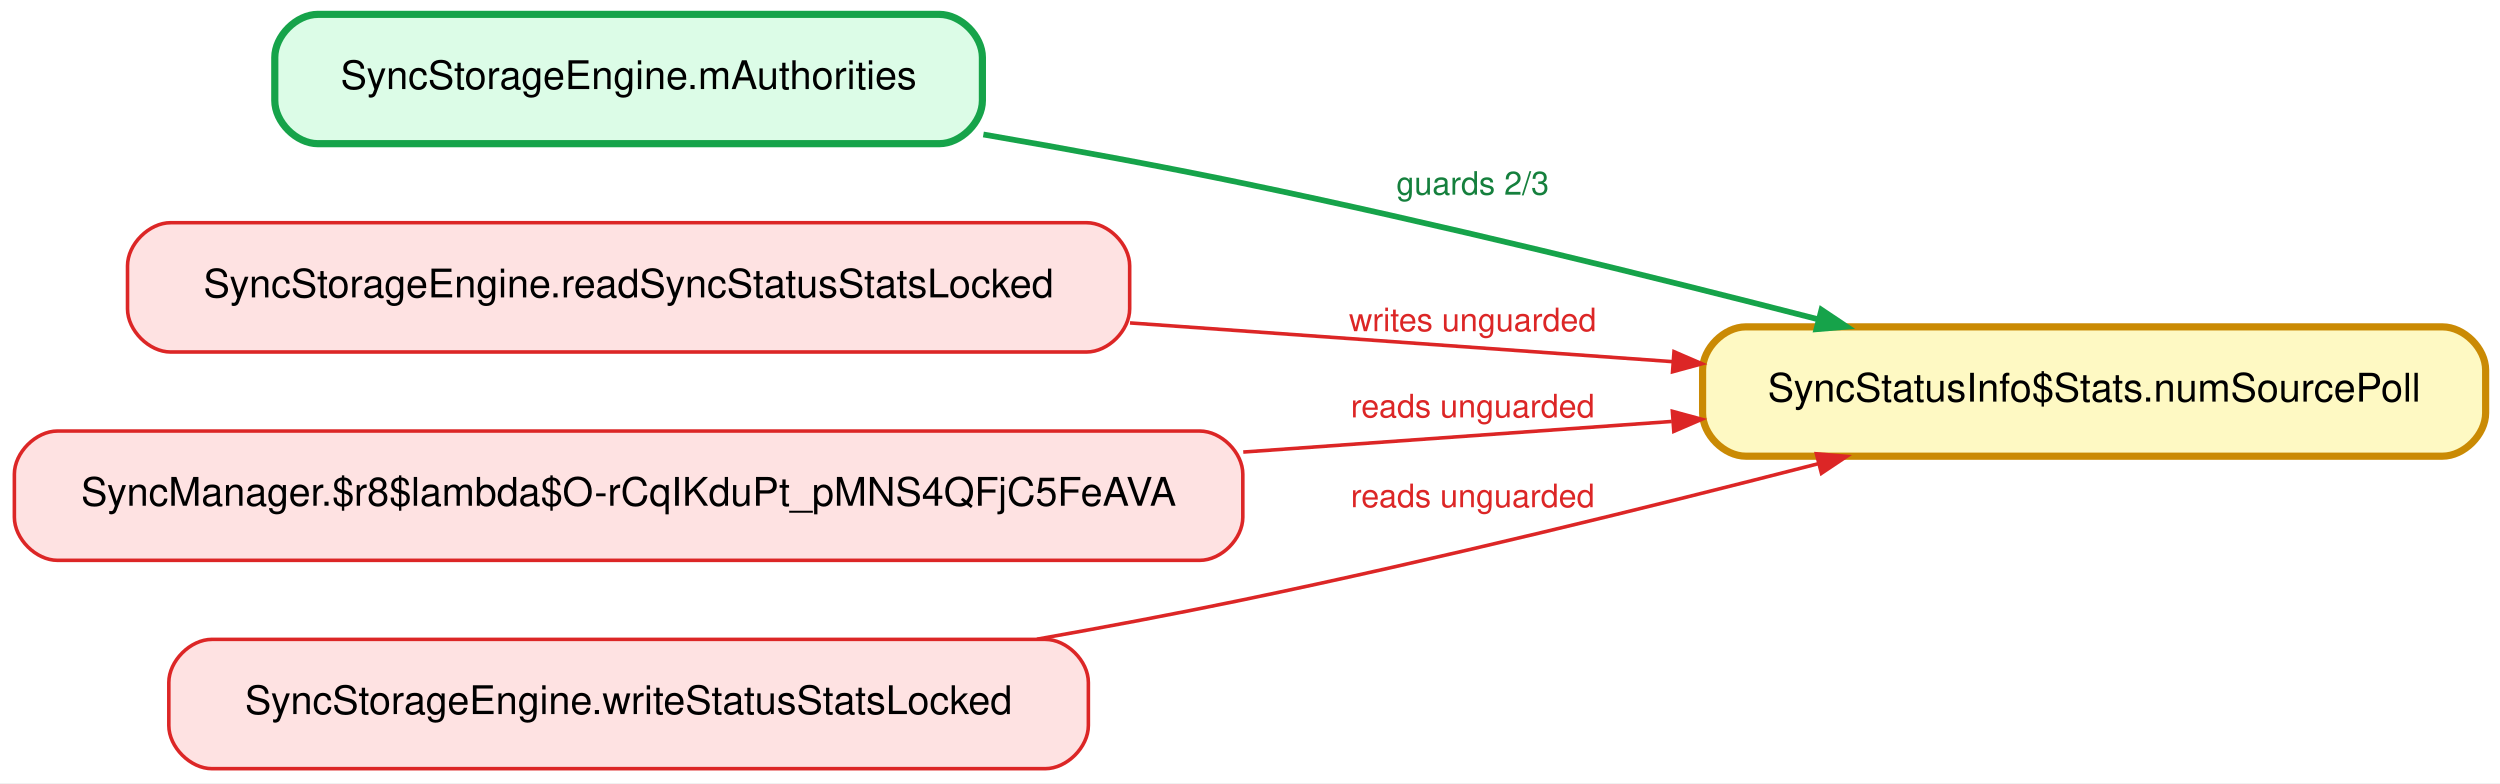
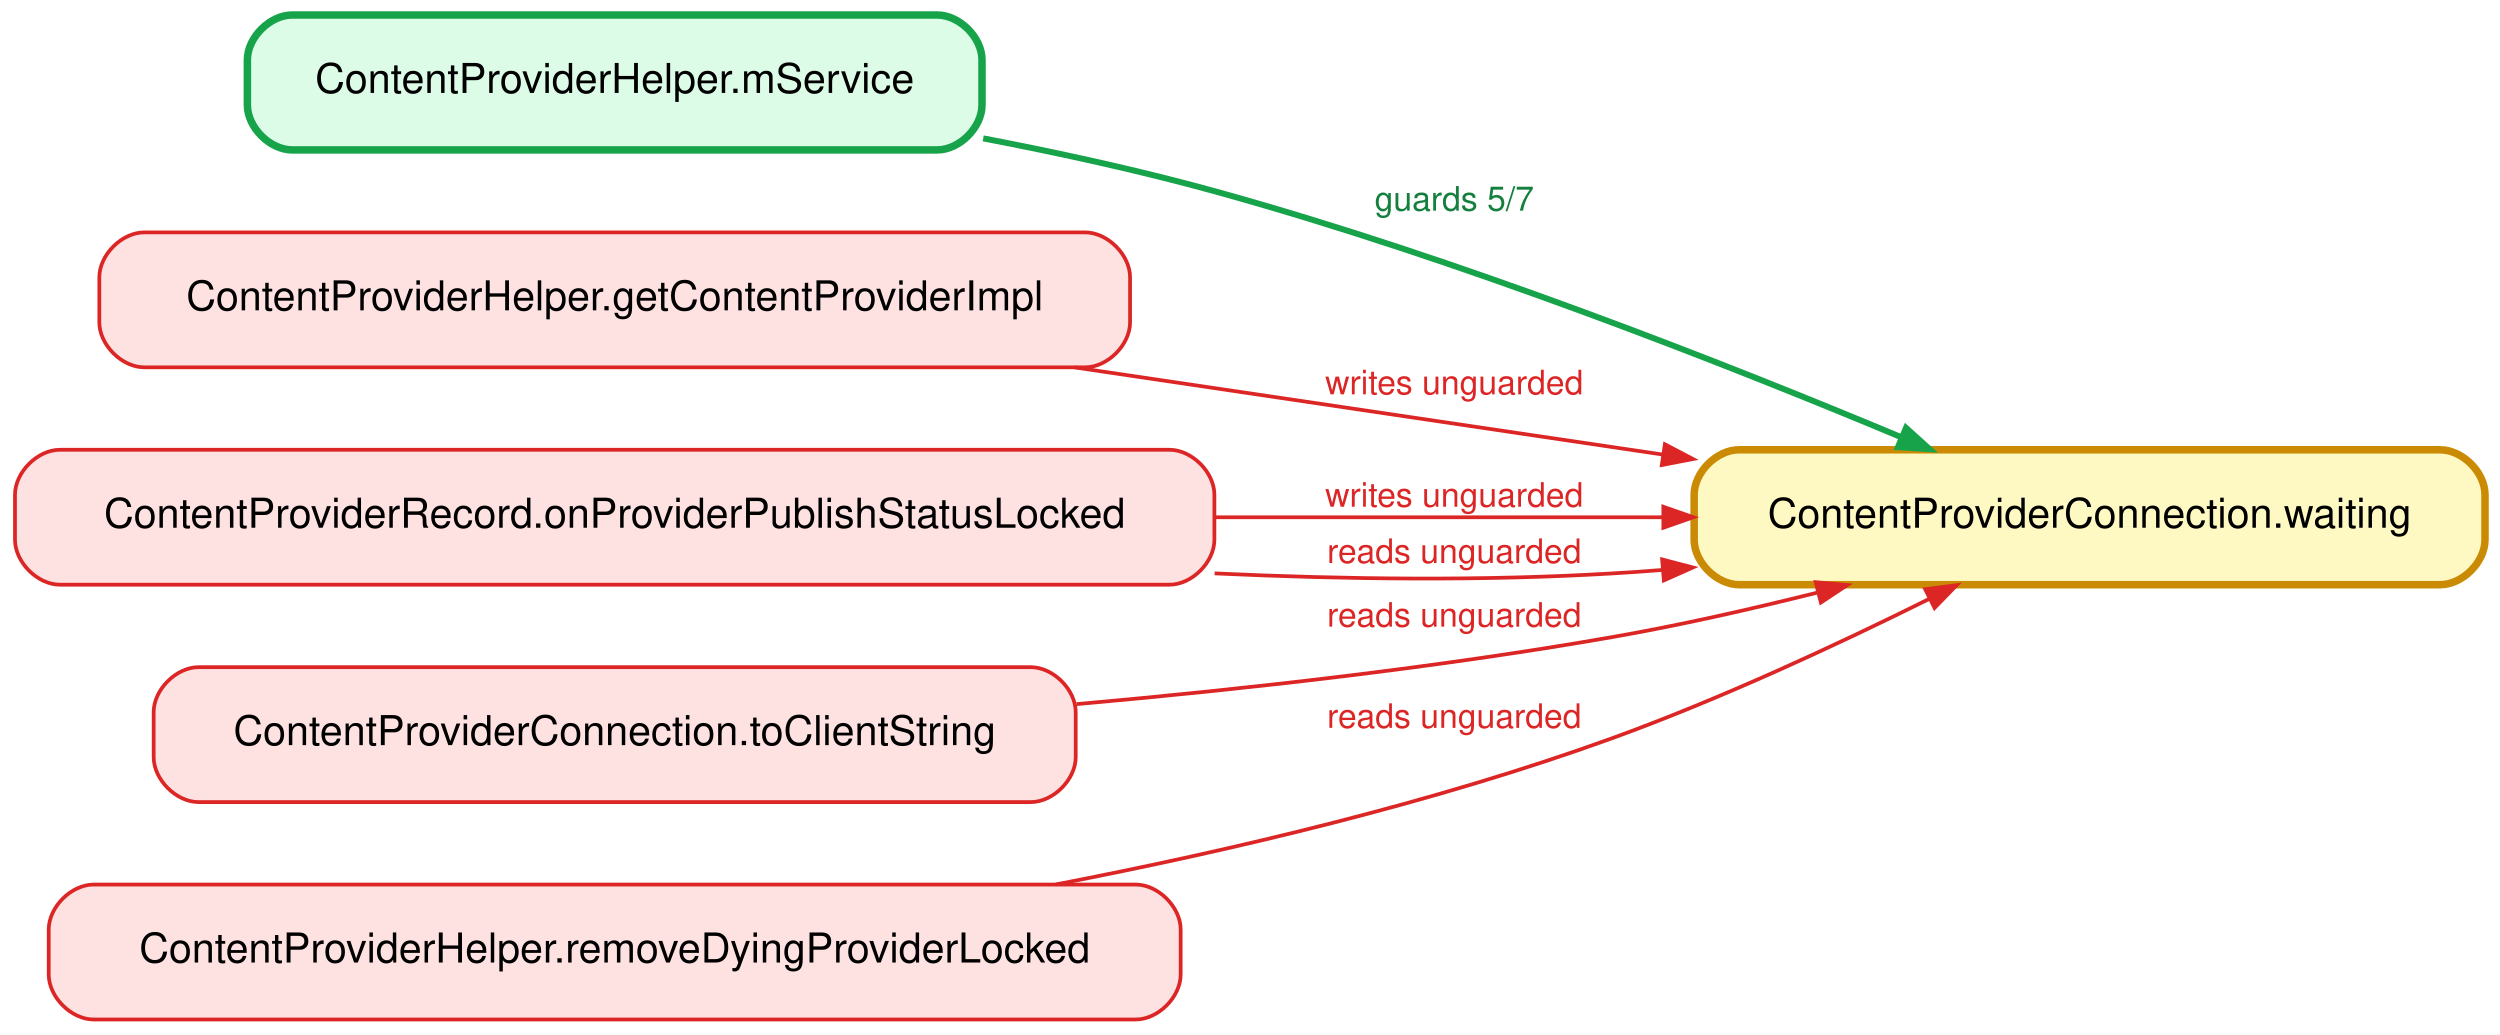
- <svg xmlns="http://www.w3.org/2000/svg" width="696pt" height="218pt" viewBox="0.00 0.00 696.00 218.00">
-   <g id="graph0" class="graph" transform="scale(1 1) rotate(0) translate(4 214)">
-     <polygon fill="white" stroke="transparent" points="-4,4 -4,-214 692,-214 692,4 -4,4" />
+ <svg xmlns="http://www.w3.org/2000/svg" width="667pt" height="276pt" viewBox="0.00 0.00 667.00 276.00">
+   <g id="graph0" class="graph" transform="scale(1 1) rotate(0) translate(4 272)">
+     <polygon fill="white" stroke="transparent" points="-4,4 -4,-272 663,-272 663,4 -4,4" />
    <g id="node1" class="node">
-       <path fill="#fef9c3" stroke="#ca8a04" stroke-width="2" d="M676,-123C676,-123 482,-123 482,-123 476,-123 470,-117 470,-111 470,-111 470,-99 470,-99 470,-93 476,-87 482,-87 482,-87 676,-87 676,-87 682,-87 688,-93 688,-99 688,-99 688,-111 688,-111 688,-117 682,-123 676,-123" />
-       <text text-anchor="middle" x="579" y="-102.2" font-family="Helvetica,sans-Serif" font-size="11.00">SyncStatusInfo$Stats.numSourcePoll</text>
+       <path fill="#fef9c3" stroke="#ca8a04" stroke-width="2" d="M647,-152C647,-152 460,-152 460,-152 454,-152 448,-146 448,-140 448,-140 448,-128 448,-128 448,-122 454,-116 460,-116 460,-116 647,-116 647,-116 653,-116 659,-122 659,-128 659,-128 659,-140 659,-140 659,-146 653,-152 647,-152" />
+       <text text-anchor="middle" x="553.5" y="-131.2" font-family="Helvetica,sans-Serif" font-size="11.00">ContentProviderConnection.waiting</text>
    </g>
    <g id="node2" class="node">
-       <path fill="#dcfce7" stroke="#16a34a" stroke-width="2" d="M257.5,-210C257.5,-210 84.5,-210 84.5,-210 78.5,-210 72.5,-204 72.5,-198 72.5,-198 72.5,-186 72.5,-186 72.5,-180 78.5,-174 84.5,-174 84.5,-174 257.5,-174 257.5,-174 263.5,-174 269.5,-180 269.5,-186 269.5,-186 269.5,-198 269.5,-198 269.5,-204 263.5,-210 257.5,-210" />
-       <text text-anchor="middle" x="171" y="-189.2" font-family="Helvetica,sans-Serif" font-size="11.00">SyncStorageEngine.mAuthorities</text>
+       <path fill="#dcfce7" stroke="#16a34a" stroke-width="2" d="M246,-268C246,-268 74,-268 74,-268 68,-268 62,-262 62,-256 62,-256 62,-244 62,-244 62,-238 68,-232 74,-232 74,-232 246,-232 246,-232 252,-232 258,-238 258,-244 258,-244 258,-256 258,-256 258,-262 252,-268 246,-268" />
+       <text text-anchor="middle" x="160" y="-247.2" font-family="Helvetica,sans-Serif" font-size="11.00">ContentProviderHelper.mService</text>
    </g>
    <g id="edge1" class="edge">
-       <path fill="none" stroke="#16a34a" stroke-width="1.6" d="M269.77,-176.56C293.47,-172.48 318.7,-167.84 342,-163 395.89,-151.8 456.14,-136.95 502.27,-125.08" />
-       <polygon fill="#16a34a" stroke="#16a34a" stroke-width="1.6" points="503.09,-127.76 510.13,-123.05 501.69,-122.34 503.09,-127.76" />
-       <text text-anchor="middle" x="406" y="-159.8" font-family="Helvetica,sans-Serif" font-size="9.00" fill="#15803d"> guards 2/3</text>
+       <path fill="none" stroke="#16a34a" stroke-width="1.6" d="M258.32,-235.08C278.84,-231.15 300.25,-226.45 320,-221 384.74,-203.14 456.81,-174.79 503.3,-155.33" />
+       <polygon fill="#16a34a" stroke="#16a34a" stroke-width="1.6" points="504.53,-157.85 510.82,-152.17 502.36,-152.69 504.53,-157.85" />
+       <text text-anchor="middle" x="384" y="-215.8" font-family="Helvetica,sans-Serif" font-size="9.00" fill="#15803d"> guards 5/7</text>
    </g>
    <g id="node3" class="node">
-       <path fill="#fee2e2" stroke="#dc2626" d="M298.5,-152C298.5,-152 43.5,-152 43.5,-152 37.5,-152 31.5,-146 31.5,-140 31.5,-140 31.5,-128 31.5,-128 31.5,-122 37.5,-116 43.5,-116 43.5,-116 298.5,-116 298.5,-116 304.5,-116 310.5,-122 310.5,-128 310.5,-128 310.5,-140 310.5,-140 310.5,-146 304.5,-152 298.5,-152" />
-       <text text-anchor="middle" x="171" y="-131.2" font-family="Helvetica,sans-Serif" font-size="11.00">SyncStorageEngine.readSyncStatusStatsLocked</text>
+       <path fill="#fee2e2" stroke="#dc2626" d="M285.5,-210C285.5,-210 34.5,-210 34.5,-210 28.5,-210 22.5,-204 22.5,-198 22.5,-198 22.5,-186 22.5,-186 22.5,-180 28.5,-174 34.5,-174 34.5,-174 285.5,-174 285.5,-174 291.5,-174 297.5,-180 297.5,-186 297.5,-186 297.5,-198 297.5,-198 297.5,-204 291.5,-210 285.5,-210" />
+       <text text-anchor="middle" x="160" y="-189.2" font-family="Helvetica,sans-Serif" font-size="11.00">ContentProviderHelper.getContentProviderImpl</text>
    </g>
    <g id="edge2" class="edge">
-       <path fill="none" stroke="#dc2626" d="M310.59,-124.1C359.77,-120.59 414.59,-116.67 461.72,-113.31" />
-       <polygon fill="#dc2626" stroke="#dc2626" points="462.04,-116.09 469.82,-112.73 461.64,-110.5 462.04,-116.09" />
-       <text text-anchor="middle" x="406" y="-121.8" font-family="Helvetica,sans-Serif" font-size="9.00" fill="#dc2626"> writes unguarded</text>
+       <path fill="none" stroke="#dc2626" d="M282.73,-173.97C332.8,-166.55 390.45,-158.01 439.57,-150.73" />
+       <polygon fill="#dc2626" stroke="#dc2626" points="440.19,-153.47 447.7,-149.53 439.37,-147.93 440.19,-153.47" />
+       <text text-anchor="middle" x="384" y="-166.8" font-family="Helvetica,sans-Serif" font-size="9.00" fill="#dc2626"> writes unguarded</text>
    </g>
    <g id="node4" class="node">
-       <path fill="#fee2e2" stroke="#dc2626" d="M330,-94C330,-94 12,-94 12,-94 6,-94 0,-88 0,-82 0,-82 0,-70 0,-70 0,-64 6,-58 12,-58 12,-58 330,-58 330,-58 336,-58 342,-64 342,-70 342,-70 342,-82 342,-82 342,-88 336,-94 330,-94" />
-       <text text-anchor="middle" x="171" y="-73.2" font-family="Helvetica,sans-Serif" font-size="11.00">SyncManager.$r8$lambda$O-rCqIKduPt_pMNS4QFjC5FeAVA</text>
+       <path fill="#fee2e2" stroke="#dc2626" d="M308,-152C308,-152 12,-152 12,-152 6,-152 0,-146 0,-140 0,-140 0,-128 0,-128 0,-122 6,-116 12,-116 12,-116 308,-116 308,-116 314,-116 320,-122 320,-128 320,-128 320,-140 320,-140 320,-146 314,-152 308,-152" />
+       <text text-anchor="middle" x="160" y="-131.2" font-family="Helvetica,sans-Serif" font-size="11.00">ContentProviderRecord.onProviderPublishStatusLocked</text>
    </g>
    <g id="edge3" class="edge">
-       <path fill="none" stroke="#dc2626" d="M342.12,-88.15C382.3,-91.02 424.24,-94.02 461.42,-96.67" />
-       <polygon fill="#dc2626" stroke="#dc2626" points="461.59,-99.49 469.77,-97.27 461.99,-93.91 461.59,-99.49" />
-       <text text-anchor="middle" x="406" y="-97.8" font-family="Helvetica,sans-Serif" font-size="9.00" fill="#dc2626"> reads unguarded</text>
+       <path fill="none" stroke="#dc2626" d="M320.24,-134C360.19,-134 402.25,-134 439.43,-134" />
+       <polygon fill="#dc2626" stroke="#dc2626" points="439.78,-136.8 447.78,-134 439.78,-131.2 439.78,-136.8" />
+       <text text-anchor="middle" x="384" y="-136.8" font-family="Helvetica,sans-Serif" font-size="9.00" fill="#dc2626"> writes unguarded</text>
+     </g>
+     <g id="edge6" class="edge">
+       <path fill="none" stroke="#dc2626" d="M320.06,-119.02C354.96,-117.4 391.73,-116.98 426,-119 430.42,-119.26 434.91,-119.57 439.45,-119.93" />
+       <polygon fill="#dc2626" stroke="#dc2626" points="439.46,-122.74 447.66,-120.6 439.92,-117.15 439.46,-122.74" />
+       <text text-anchor="middle" x="384" y="-121.8" font-family="Helvetica,sans-Serif" font-size="9.00" fill="#dc2626"> reads unguarded</text>
    </g>
    <g id="node5" class="node">
-       <path fill="#fee2e2" stroke="#dc2626" d="M287,-36C287,-36 55,-36 55,-36 49,-36 43,-30 43,-24 43,-24 43,-12 43,-12 43,-6 49,0 55,0 55,0 287,0 287,0 293,0 299,-6 299,-12 299,-12 299,-24 299,-24 299,-30 293,-36 287,-36" />
-       <text text-anchor="middle" x="171" y="-15.2" font-family="Helvetica,sans-Serif" font-size="11.00">SyncStorageEngine.writeStatusStatsLocked</text>
+       <path fill="#fee2e2" stroke="#dc2626" d="M271,-94C271,-94 49,-94 49,-94 43,-94 37,-88 37,-82 37,-82 37,-70 37,-70 37,-64 43,-58 49,-58 49,-58 271,-58 271,-58 277,-58 283,-64 283,-70 283,-70 283,-82 283,-82 283,-88 277,-94 271,-94" />
+       <text text-anchor="middle" x="160" y="-73.2" font-family="Helvetica,sans-Serif" font-size="11.00">ContentProviderConnection.toClientString</text>
    </g>
    <g id="edge4" class="edge">
-       <path fill="none" stroke="#dc2626" d="M284.69,-36.05C303.86,-39.45 323.53,-43.16 342,-47 395.89,-58.2 456.14,-73.05 502.27,-84.92" />
-       <polygon fill="#dc2626" stroke="#dc2626" points="501.69,-87.66 510.13,-86.95 503.09,-82.24 501.69,-87.66" />
-       <text text-anchor="middle" x="406" y="-72.8" font-family="Helvetica,sans-Serif" font-size="9.00" fill="#dc2626"> reads unguarded</text>
+       <path fill="none" stroke="#dc2626" d="M283.22,-84.14C328.3,-88.15 379.66,-93.91 426,-102 443.9,-105.12 463,-109.43 480.8,-113.88" />
+       <polygon fill="#dc2626" stroke="#dc2626" points="480.43,-116.67 488.87,-115.92 481.81,-111.24 480.43,-116.67" />
+       <text text-anchor="middle" x="384" y="-104.8" font-family="Helvetica,sans-Serif" font-size="9.00" fill="#dc2626"> reads unguarded</text>
+     </g>
+     <g id="node6" class="node">
+       <path fill="#fee2e2" stroke="#dc2626" d="M299,-36C299,-36 21,-36 21,-36 15,-36 9,-30 9,-24 9,-24 9,-12 9,-12 9,-6 15,0 21,0 21,0 299,0 299,0 305,0 311,-6 311,-12 311,-12 311,-24 311,-24 311,-30 305,-36 299,-36" />
+       <text text-anchor="middle" x="160" y="-15.2" font-family="Helvetica,sans-Serif" font-size="11.00">ContentProviderHelper.removeDyingProviderLocked</text>
+     </g>
+     <g id="edge5" class="edge">
+       <path fill="none" stroke="#dc2626" d="M277.7,-36.03C324.59,-45.09 378.65,-57.86 426,-75 455.01,-85.5 486.46,-100.15 510.74,-112.23" />
+       <polygon fill="#dc2626" stroke="#dc2626" points="509.63,-114.8 518.04,-115.88 512.14,-109.8 509.63,-114.8" />
+       <text text-anchor="middle" x="384" y="-77.8" font-family="Helvetica,sans-Serif" font-size="9.00" fill="#dc2626"> reads unguarded</text>
    </g>
  </g>
</svg>
